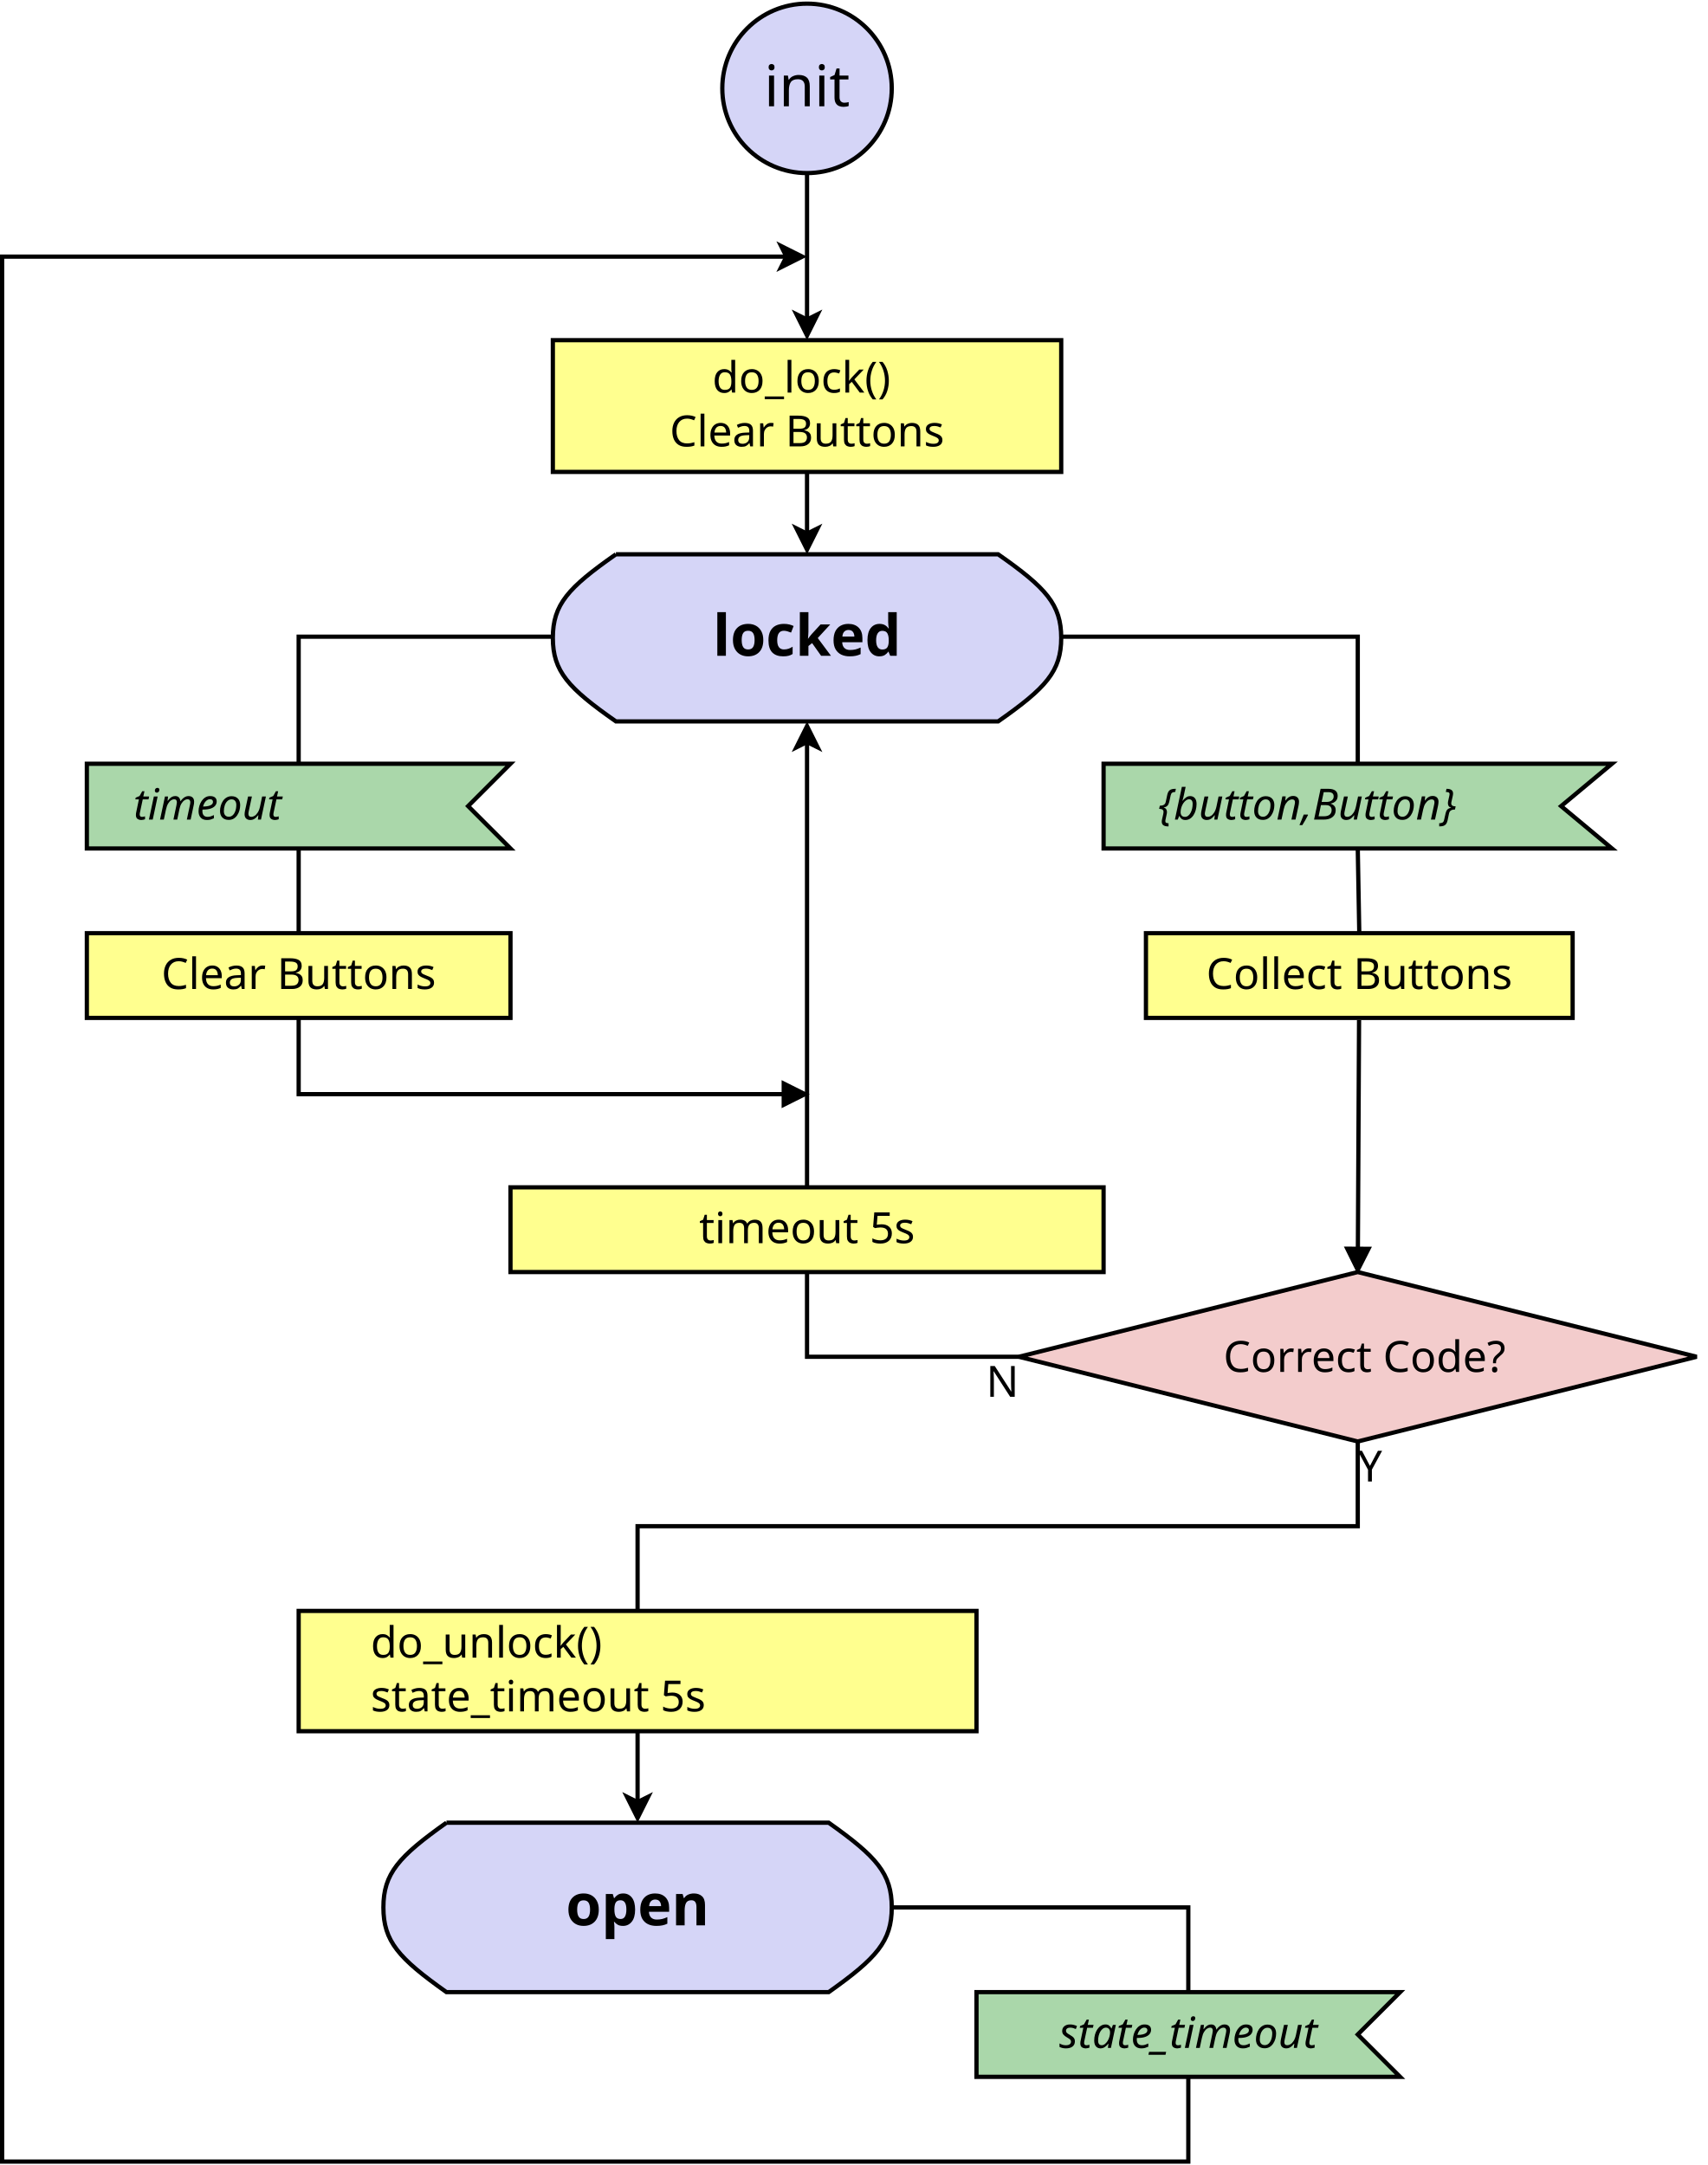
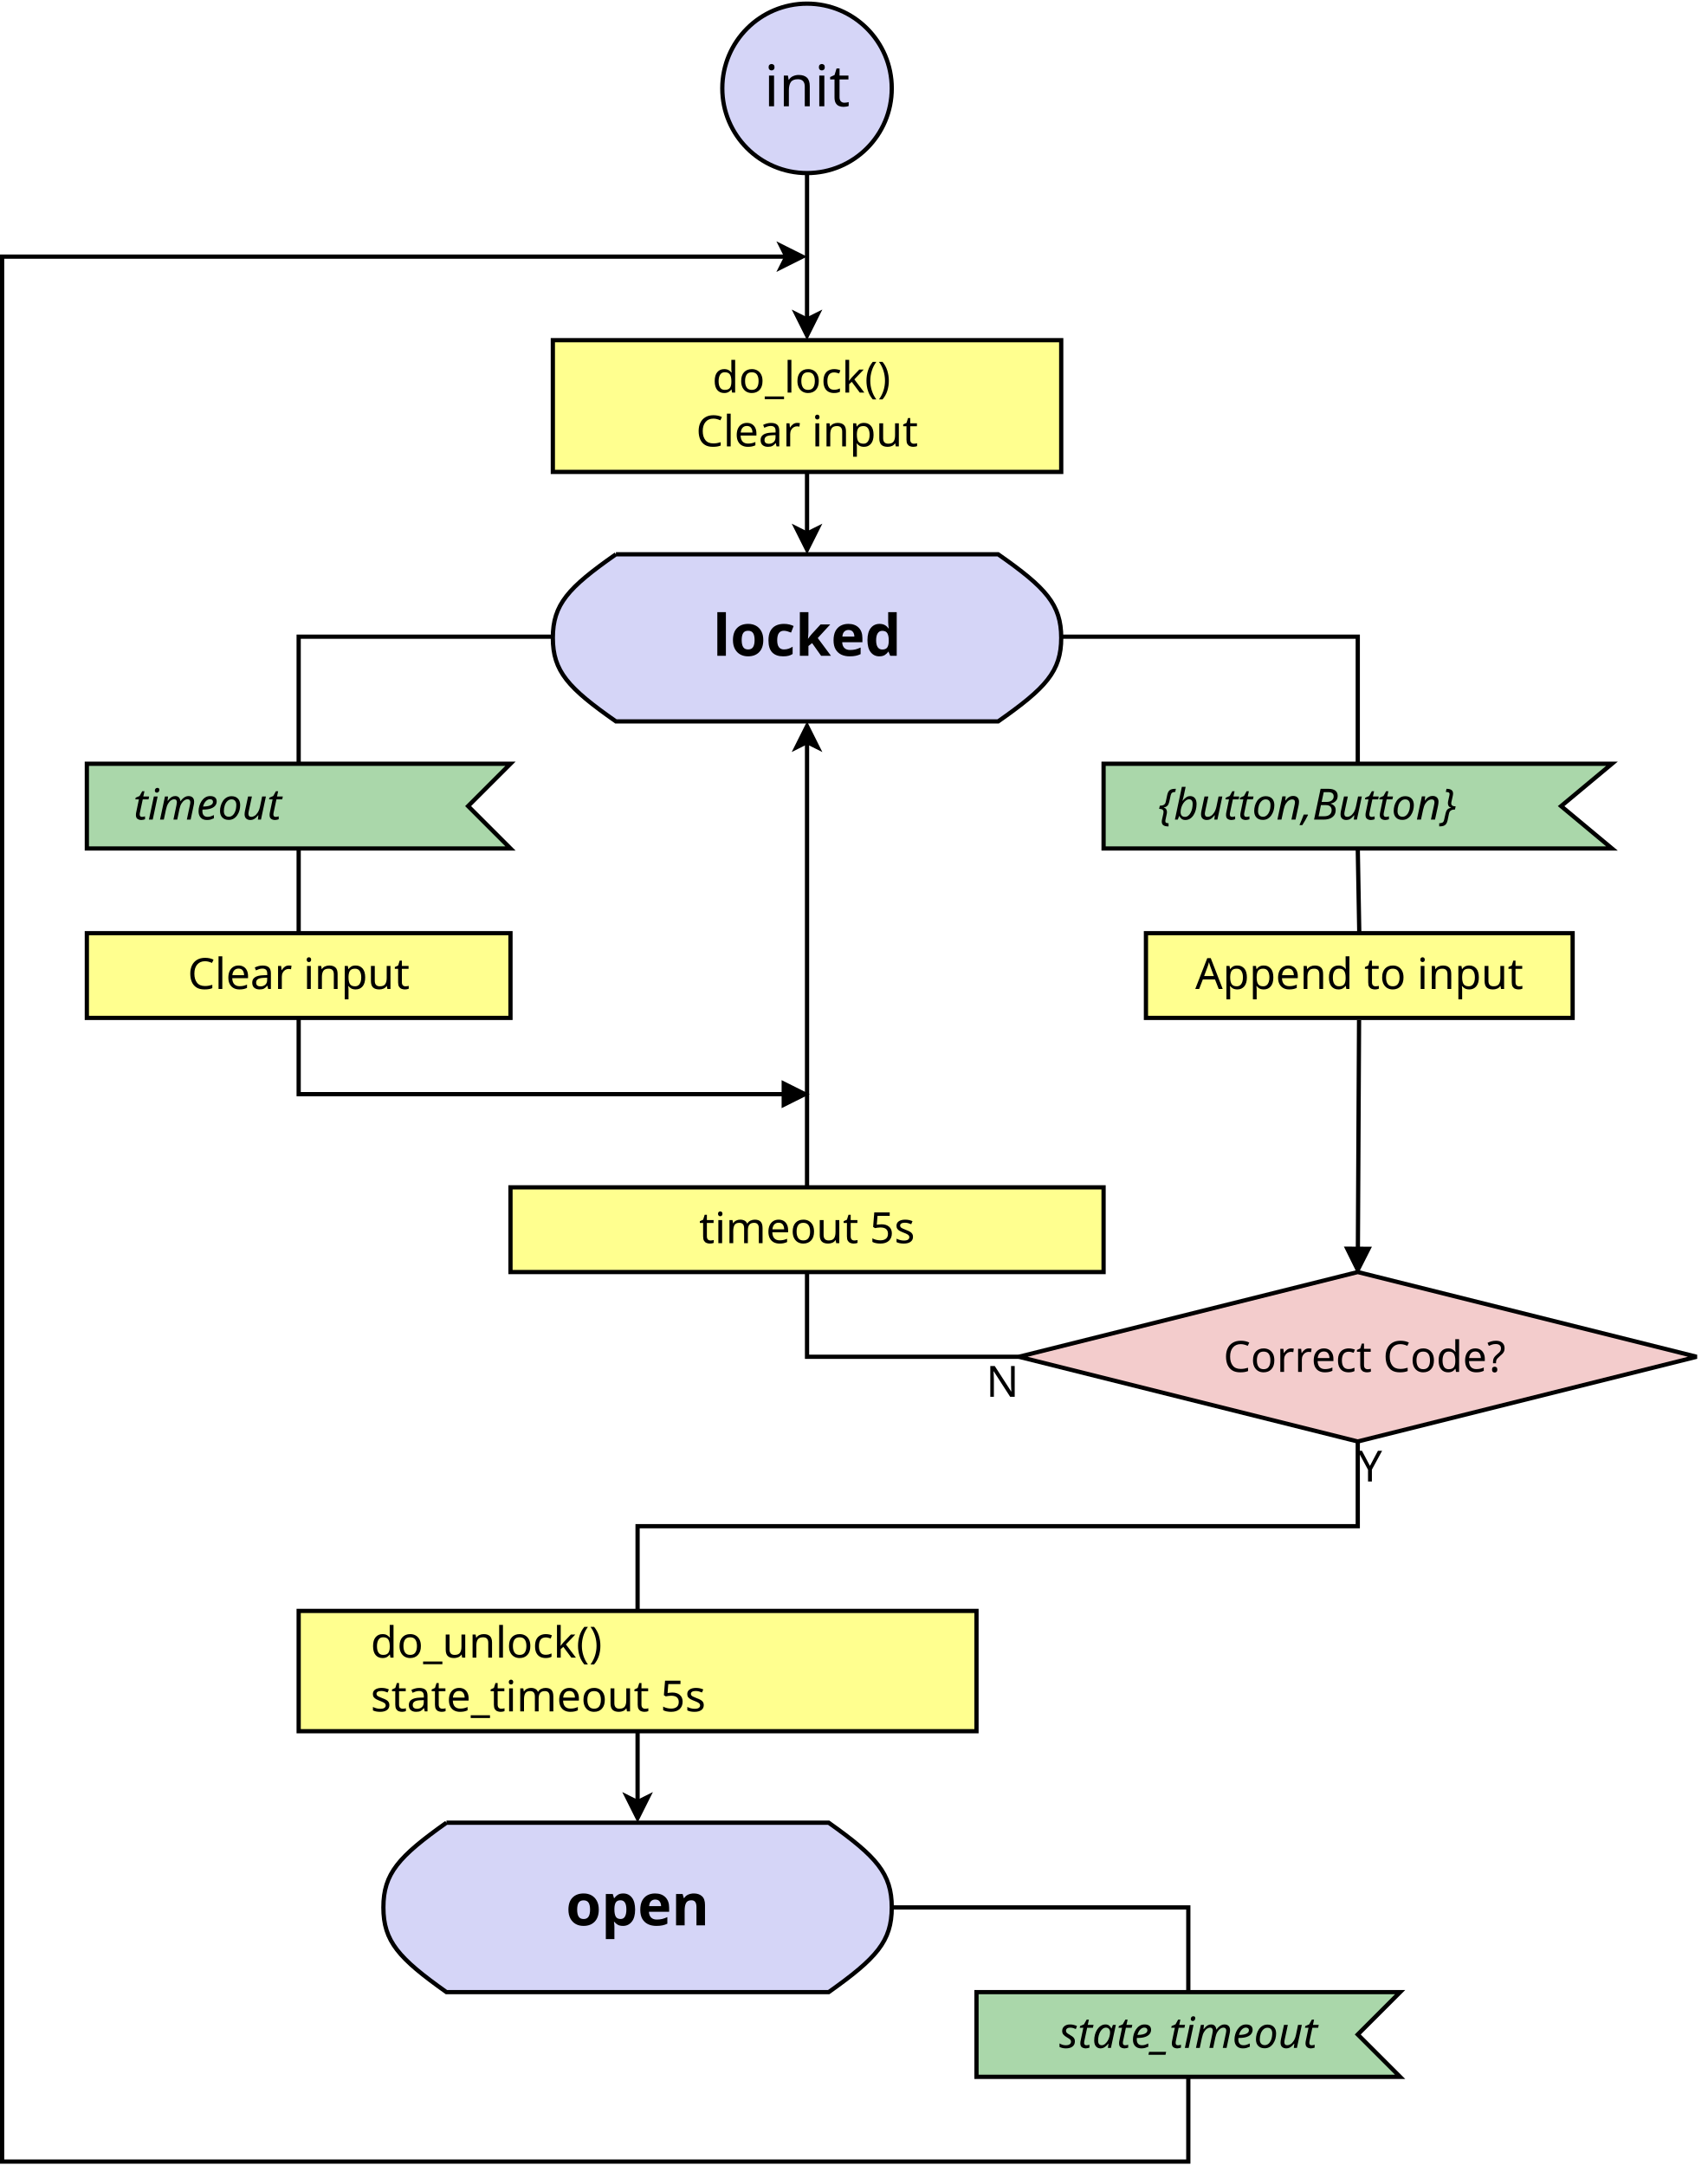
<svg xmlns="http://www.w3.org/2000/svg" width="41cm" height="52cm" viewBox="-1 0 806 1021">
  <polyline style="fill: none; fill-opacity:0; stroke-width: 2; stroke: #000000" points="380,300.55 380,300 140,300 140,360 " />
  <polyline style="fill: none; fill-opacity:0; stroke-width: 2; stroke: #000000" points="412.782,900 412.782,900 560,900 560,940 " />
  <g>
    <polyline style="fill: none; fill-opacity:0; stroke-width: 2; stroke: #000000" points="560,980 560,1020 0,1020 0,120.55 370.264,120.55 " />
    <polygon style="fill: #000000" points="377.764,120.55 367.764,125.55 370.264,120.55 367.764,115.55 " />
    <polygon style="fill: none; fill-opacity:0; stroke-width: 2; stroke: #000000" points="377.764,120.55 367.764,125.55 370.264,120.55 367.764,115.55 " />
  </g>
  <polyline style="fill: none; fill-opacity:0; stroke-width: 2; stroke: #000000" points="640,680 640,720 300,720 300,760 " />
  <polyline style="fill: none; fill-opacity:0; stroke-width: 2; stroke: #000000" points="492.782,300.55 492.782,300 640,300 640,360 " />
  <g>
    <path style="fill: #d5d5f7" d="M 289.774 261.1 L 470.226,261.1 C 492.782,276.88 500,284.77 500,300.55 C 500,316.33 492.782,324.22 470.226,340 L 289.774,340 C 267.218,324.22 260,316.33 260,300.55 C 260,284.77 267.218,276.88 289.774,261.1z" />
    <path style="fill: none; fill-opacity:0; stroke-width: 2; stroke: #000000" d="M 289.774 261.1 L 470.226,261.1 C 492.782,276.88 500,284.77 500,300.55 C 500,316.33 492.782,324.22 470.226,340 L 289.774,340 C 267.218,324.22 260,316.33 260,300.55 C 260,284.77 267.218,276.88 289.774,261.1" />
    <text font-size="27.093" style="fill: #000000;text-anchor:middle;font-family:sans-serif;font-style:normal;font-weight:700" x="380" y="309.017">
      <tspan x="380" y="309.017">locked</tspan>
    </text>
  </g>
  <g>
    <path style="fill: #d5d5f7" d="M 209.774 860 L 390.226,860 C 412.782,876 420,884 420,900 C 420,916 412.782,924 390.226,940 L 209.774,940 C 187.218,924 180,916 180,900 C 180,884 187.218,876 209.774,860z" />
    <path style="fill: none; fill-opacity:0; stroke-width: 2; stroke: #000000" d="M 209.774 860 L 390.226,860 C 412.782,876 420,884 420,900 C 420,916 412.782,924 390.226,940 L 209.774,940 C 187.218,924 180,916 180,900 C 180,884 187.218,876 209.774,860" />
    <text font-size="27.093" style="fill: #000000;text-anchor:middle;font-family:sans-serif;font-style:normal;font-weight:700" x="300" y="908.467">
      <tspan x="300" y="908.467">open</tspan>
    </text>
  </g>
  <g>
    <polygon style="fill: #aad7aa" points="520,360 760,360 736,380 760,400 520,400 " />
    <polygon style="fill: none; fill-opacity:0; stroke-width: 2; stroke: #000000" points="520,360 760,360 736,380 760,400 520,400 " />
    <text font-size="20.32" style="fill: #000000;text-anchor:start;font-family:sans-serif;font-style:italic;font-weight:normal" x="546" y="386.35">
      <tspan x="546" y="386.35">{button,Button}</tspan>
    </text>
  </g>
  <g>
    <polygon style="fill: #ffff8f" points="140,760 460,760 460,816.8 140,816.8 " />
    <polygon style="fill: none; fill-opacity:0; stroke-width: 2; stroke: #000000" points="140,760 460,760 460,816.8 140,816.8 " />
    <text font-size="20.32" style="fill: #000000;text-anchor:start;font-family:sans-serif;font-style:normal;font-weight:normal" x="174" y="782.05">
      <tspan x="174" y="782.05">do_unlock()</tspan>
      <tspan x="174" y="807.45">state_timeout 5s</tspan>
    </text>
  </g>
  <g>
    <polygon style="fill: #ffff8f" points="260,160 500,160 500,222.2 260,222.2 " />
    <polygon style="fill: none; fill-opacity:0; stroke-width: 2; stroke: #000000" points="260,160 500,160 500,222.2 260,222.2 " />
    <text font-size="20.32" style="fill: #000000;text-anchor:middle;font-family:sans-serif;font-style:normal;font-weight:normal" x="380" y="184.75">
      <tspan x="380" y="184.75">do_lock()</tspan>
-       <tspan x="380" y="210.15">Clear Buttons</tspan>
+       <tspan x="380" y="210.15">Clear input</tspan>
    </text>
  </g>
  <g>
    <polygon style="fill: #aad7aa" points="460,940 660,940 640,960 660,980 460,980 " />
    <polygon style="fill: none; fill-opacity:0; stroke-width: 2; stroke: #000000" points="460,940 660,940 640,960 660,980 460,980 " />
    <text font-size="20.32" style="fill: #000000;text-anchor:middle;font-family:sans-serif;font-style:italic;font-weight:normal" x="560" y="966.35">
      <tspan x="560" y="966.35">state_timeout</tspan>
    </text>
  </g>
  <g>
    <ellipse style="fill: #d5d5f7" cx="380" cy="41.1" rx="40" ry="40" />
    <ellipse style="fill: none; fill-opacity:0; stroke-width: 2; stroke: #000000" cx="380" cy="41.1" rx="40" ry="40" />
    <text font-size="27.093" style="fill: #000000;text-anchor:middle;font-family:sans-serif;font-style:normal;font-weight:normal" x="380" y="49.567">
      <tspan x="380" y="49.567">init</tspan>
    </text>
  </g>
  <g>
    <line style="fill: none; fill-opacity:0; stroke-width: 2; stroke: #000000" x1="380" y1="81.1" x2="380" y2="150.264" />
    <polygon style="fill: #000000" points="380,157.764 375,147.764 380,150.264 385,147.764 " />
    <polygon style="fill: none; fill-opacity:0; stroke-width: 2; stroke: #000000" points="380,157.764 375,147.764 380,150.264 385,147.764 " />
  </g>
  <g>
    <line style="fill: none; fill-opacity:0; stroke-width: 2; stroke: #000000" x1="380" y1="222.2" x2="380" y2="251.364" />
    <polygon style="fill: #000000" points="380,258.864 375,248.864 380,251.364 385,248.864 " />
    <polygon style="fill: none; fill-opacity:0; stroke-width: 2; stroke: #000000" points="380,258.864 375,248.864 380,251.364 385,248.864 " />
  </g>
  <g>
    <line style="fill: none; fill-opacity:0; stroke-width: 2; stroke: #000000" x1="300" y1="816.8" x2="300" y2="850.264" />
    <polygon style="fill: #000000" points="300,857.764 295,847.764 300,850.264 305,847.764 " />
    <polygon style="fill: none; fill-opacity:0; stroke-width: 2; stroke: #000000" points="300,857.764 295,847.764 300,850.264 305,847.764 " />
  </g>
  <g>
    <line style="fill: none; fill-opacity:0; stroke-width: 2; stroke: #000000" x1="380" y1="560" x2="380" y2="349.736" />
    <polygon style="fill: #000000" points="380,342.236 385,352.236 380,349.736 375,352.236 " />
    <polygon style="fill: none; fill-opacity:0; stroke-width: 2; stroke: #000000" points="380,342.236 385,352.236 380,349.736 375,352.236 " />
  </g>
  <g>
    <polygon style="fill: #ffff8f" points="240,560 520,560 520,600 240,600 " />
    <polygon style="fill: none; fill-opacity:0; stroke-width: 2; stroke: #000000" points="240,560 520,560 520,600 240,600 " />
    <text font-size="20.32" style="fill: #000000;text-anchor:middle;font-family:sans-serif;font-style:normal;font-weight:normal" x="380" y="586.35">
      <tspan x="380" y="586.35">timeout 5s</tspan>
    </text>
  </g>
  <g>
    <polygon style="fill: #aad7aa" points="40,360 240,360 220,380 240,400 40,400 " />
    <polygon style="fill: none; fill-opacity:0; stroke-width: 2; stroke: #000000" points="40,360 240,360 220,380 240,400 40,400 " />
    <text font-size="20.32" style="fill: #000000;text-anchor:start;font-family:sans-serif;font-style:italic;font-weight:normal" x="62" y="386.35">
      <tspan x="62" y="386.35">timeout</tspan>
    </text>
  </g>
  <g>
    <polygon style="fill: #ffff8f" points="540,440 741.438,440 741.438,480 540,480 " />
    <polygon style="fill: none; fill-opacity:0; stroke-width: 2; stroke: #000000" points="540,440 741.438,440 741.438,480 540,480 " />
    <text font-size="20.32" style="fill: #000000;text-anchor:middle;font-family:sans-serif;font-style:normal;font-weight:normal" x="640.719" y="466.35">
-       <tspan x="640.719" y="466.35">Collect Buttons</tspan>
+       <tspan x="640.719" y="466.35">Append to input</tspan>
    </text>
  </g>
  <line style="fill: none; fill-opacity:0; stroke-width: 2; stroke: #000000" x1="640" y1="400" x2="640.719" y2="440" />
  <g>
    <line style="fill: none; fill-opacity:0; stroke-width: 2; stroke: #000000" x1="640.611" y1="480.995" x2="640.056" y2="589" />
    <polygon style="fill: #000000" points="635.057,588.974 640.005,599 645.056,589.026 " />
    <polygon style="fill: none; fill-opacity:0; stroke-width: 2; stroke: #000000" points="635.057,588.974 640.005,599 645.056,589.026 " />
  </g>
  <g>
    <polygon style="fill: #ffff8f" points="40,440 240,440 240,480 40,480 " />
    <polygon style="fill: none; fill-opacity:0; stroke-width: 2; stroke: #000000" points="40,440 240,440 240,480 40,480 " />
    <text font-size="20.32" style="fill: #000000;text-anchor:middle;font-family:sans-serif;font-style:normal;font-weight:normal" x="140" y="466.35">
-       <tspan x="140" y="466.35">Clear Buttons</tspan>
+       <tspan x="140" y="466.35">Clear input</tspan>
    </text>
  </g>
  <polyline style="fill: none; fill-opacity:0; stroke-width: 2; stroke: #000000" points="480,640 380,640 380,600 " />
  <line style="fill: none; fill-opacity:0; stroke-width: 2; stroke: #000000" x1="140" y1="400" x2="140" y2="440" />
  <g>
    <g>
      <polygon style="fill: #f3cccc" points="640,600 800,640 640,680 480,640 " />
      <polygon style="fill: none; fill-opacity:0; stroke-width: 2; stroke: #000000" points="640,600 800,640 640,680 480,640 " />
      <text font-size="20.32" style="fill: #000000;text-anchor:middle;font-family:sans-serif;font-style:normal;font-weight:normal" x="643.2" y="647.15">
        <tspan x="643.2" y="647.15">Correct Code?</tspan>
      </text>
    </g>
    <text font-size="20.32" style="fill: #000000;text-anchor:end;font-family:sans-serif;font-style:normal;font-weight:normal" x="480" y="658.9">
      <tspan x="480" y="658.9">N</tspan>
    </text>
    <text font-size="20.32" style="fill: #000000;text-anchor:start;font-family:sans-serif;font-style:normal;font-weight:normal" x="640" y="698.9">
      <tspan x="640" y="698.9">Y</tspan>
    </text>
  </g>
  <g>
    <polyline style="fill: none; fill-opacity:0; stroke-width: 2; stroke: #000000" points="140,480 140,516 369,516 " />
    <polygon style="fill: #000000" points="369,521 379,516 369,511 " />
    <polygon style="fill: none; fill-opacity:0; stroke-width: 2; stroke: #000000" points="369,521 379,516 369,511 " />
  </g>
</svg>
